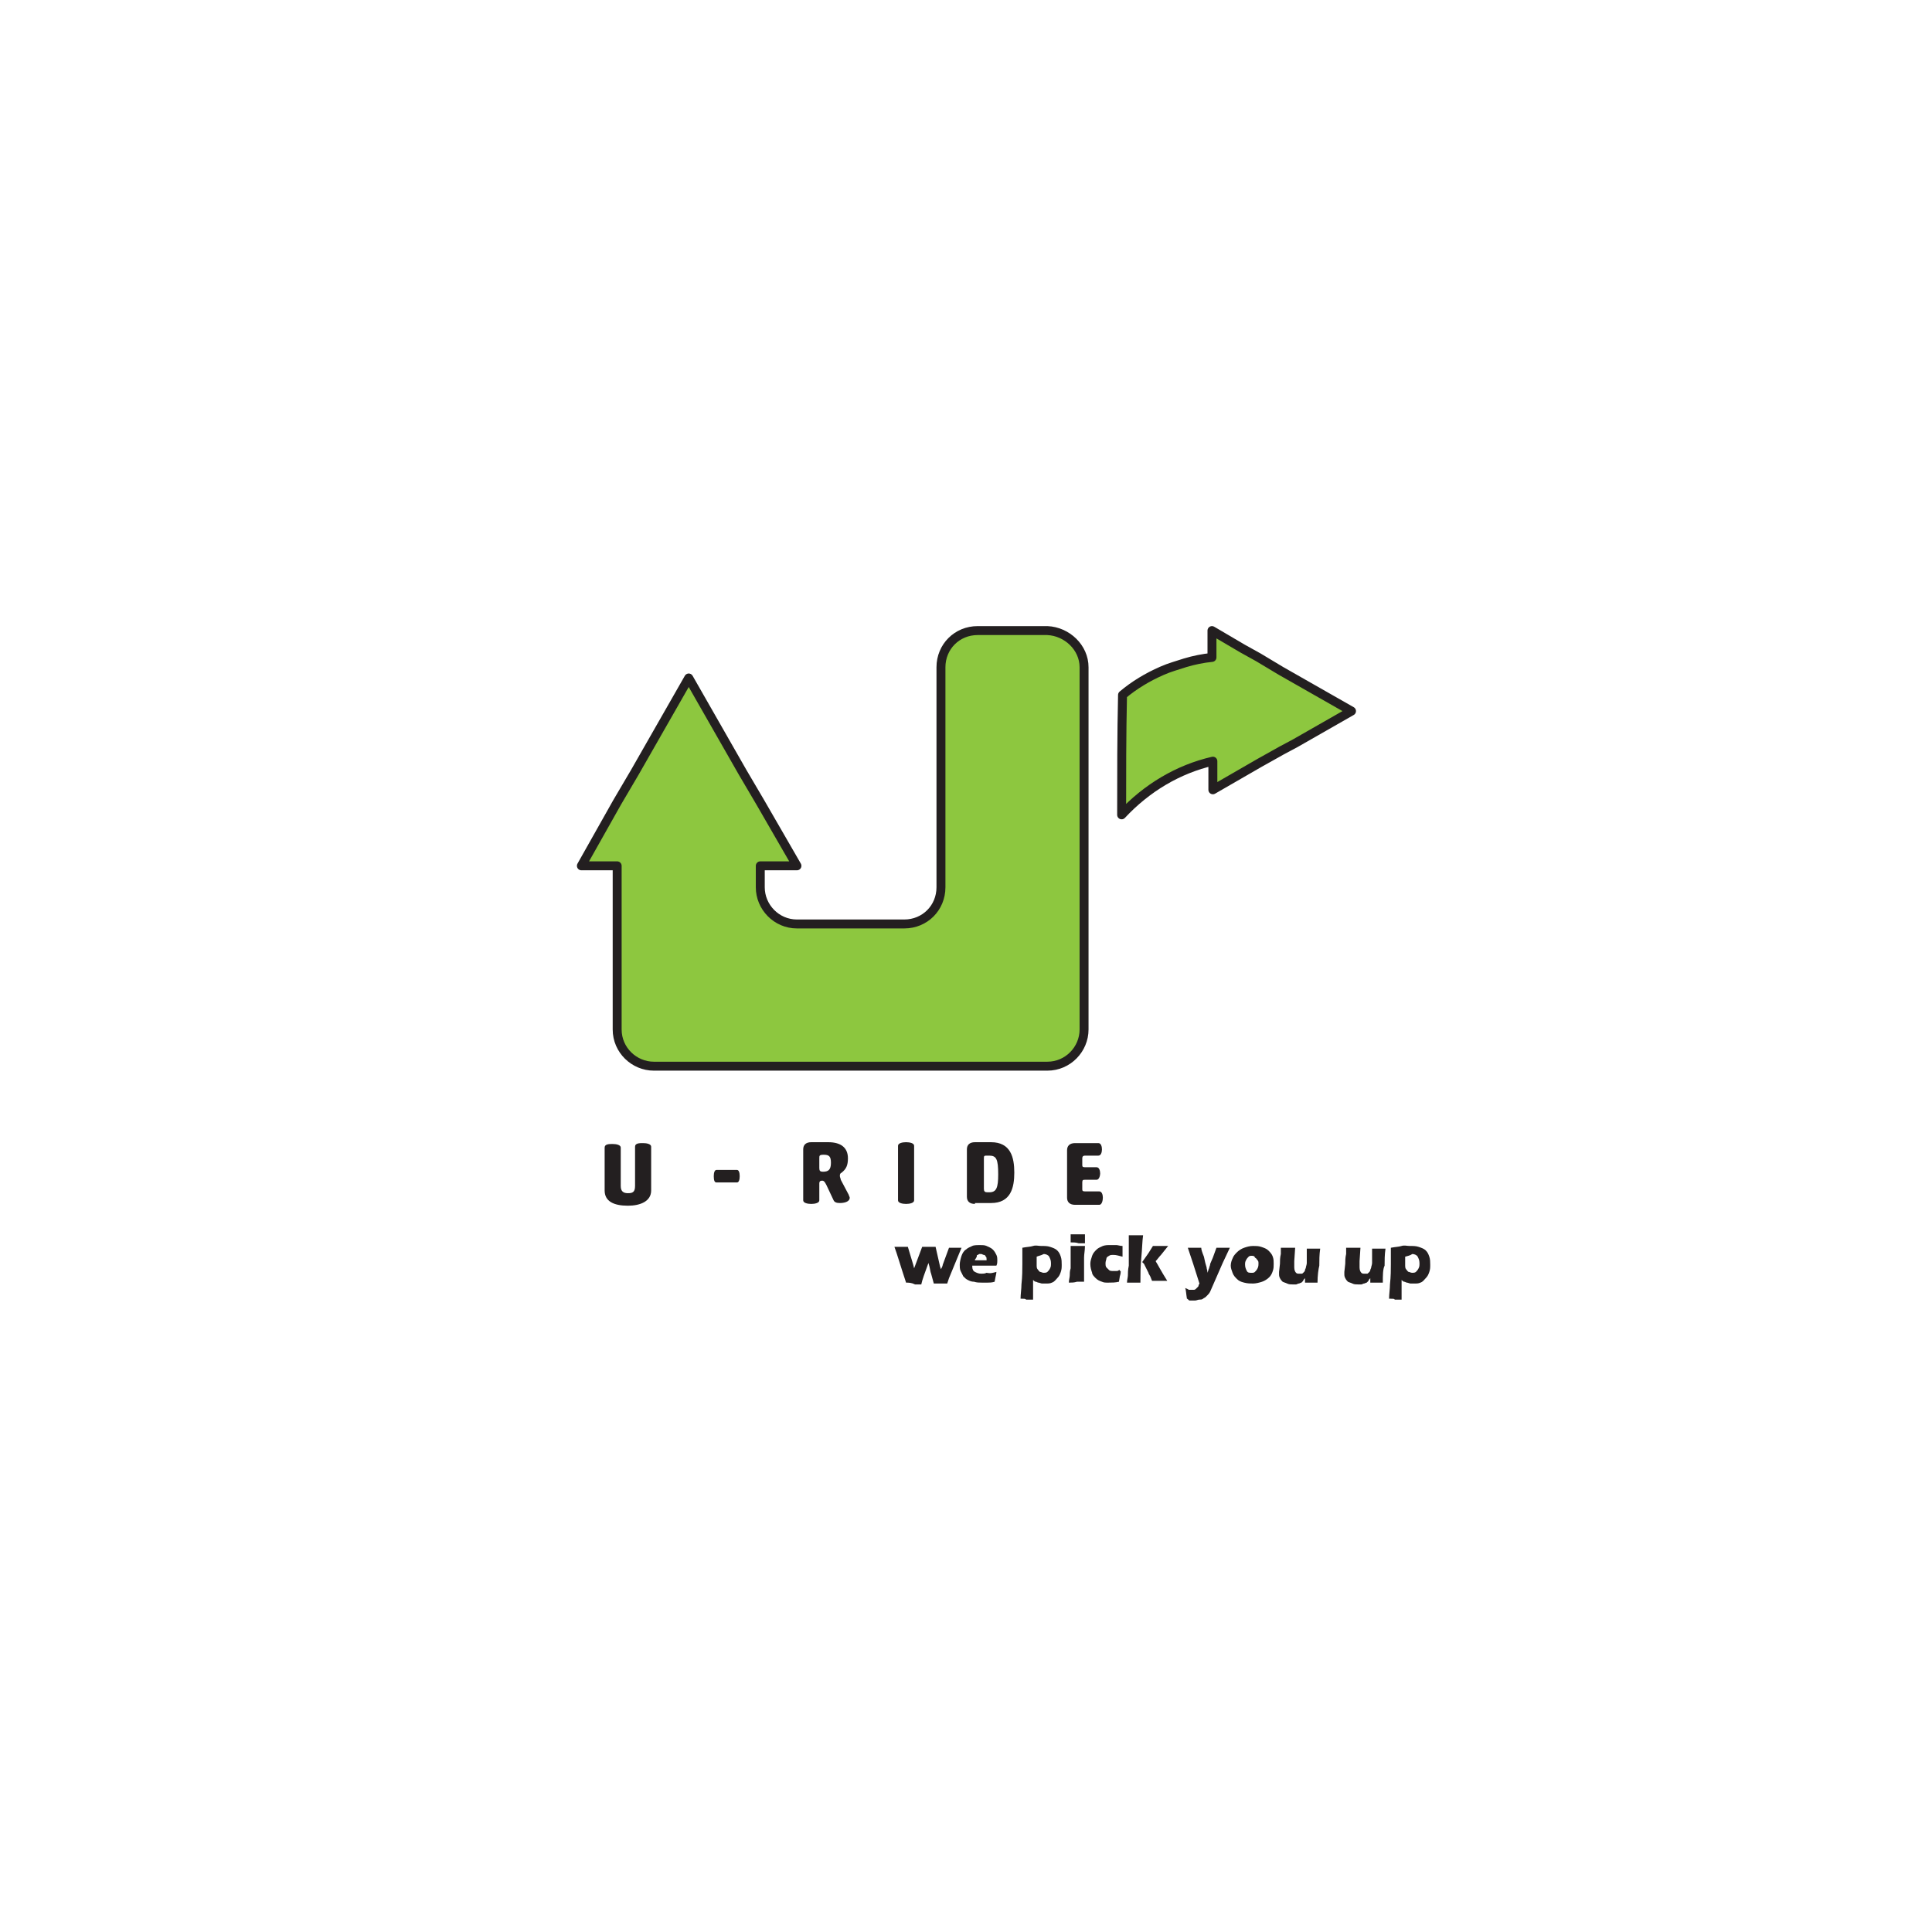
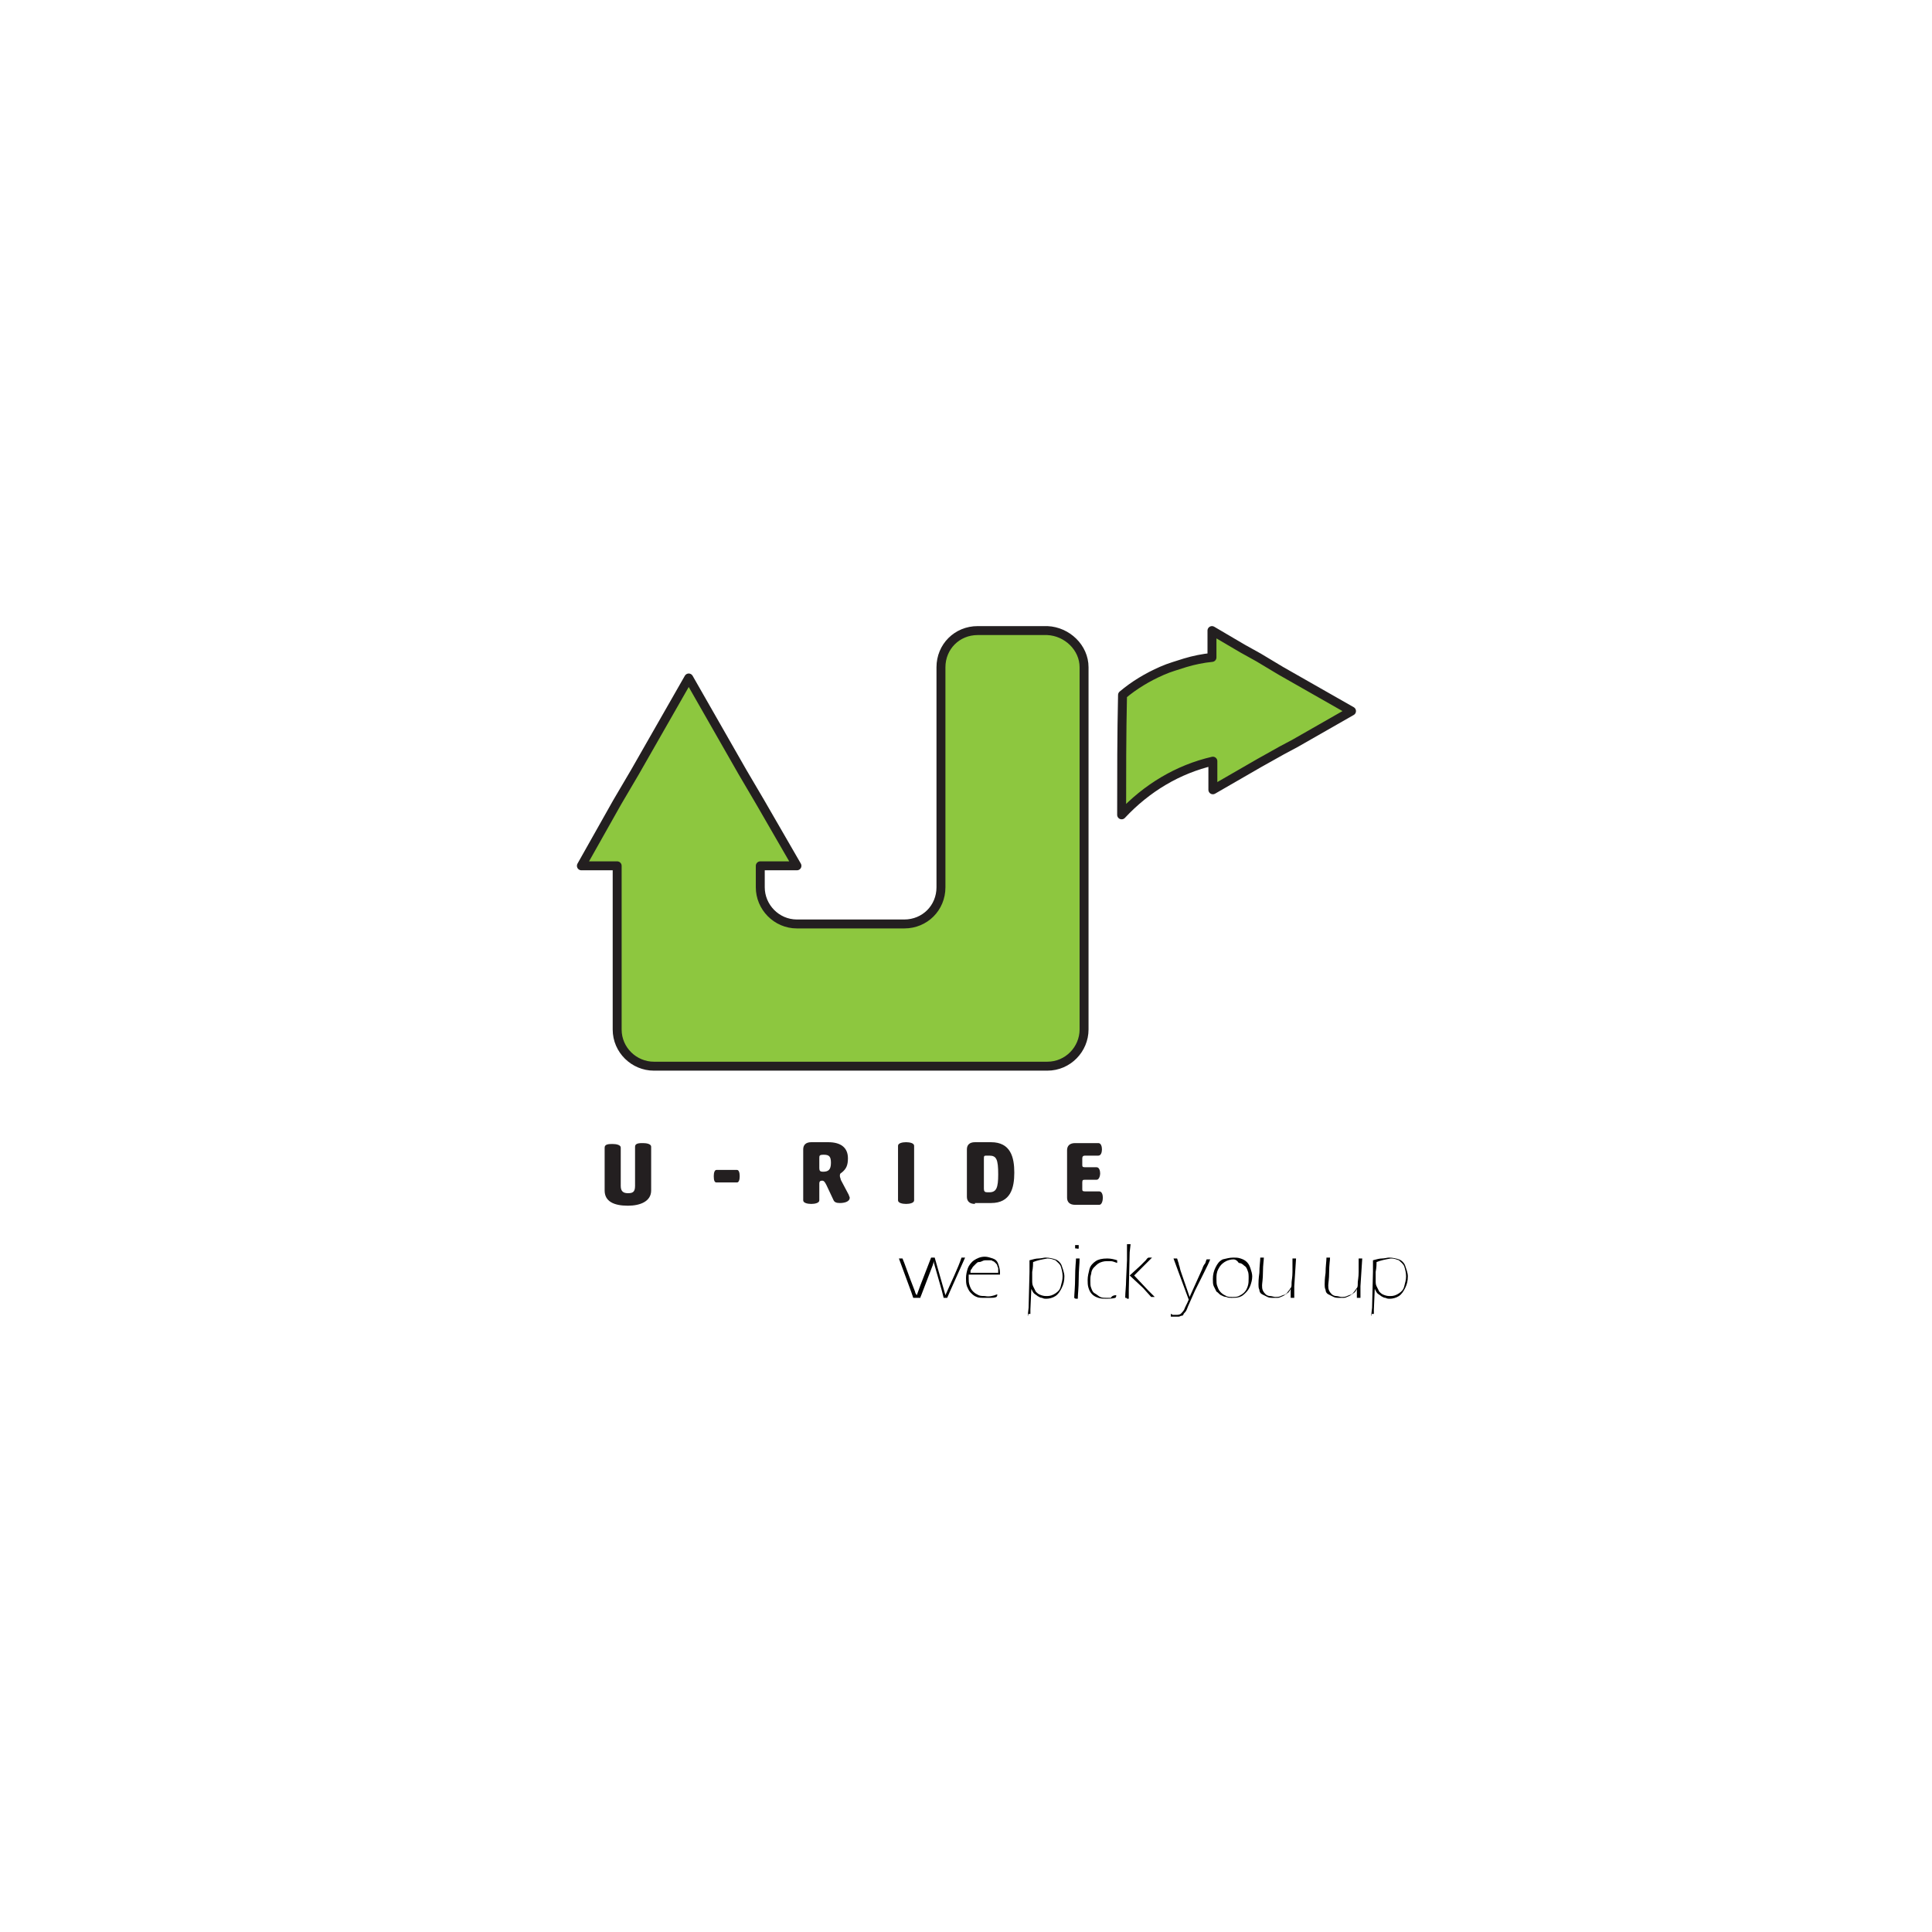
<svg xmlns="http://www.w3.org/2000/svg" version="1.1" id="Layer_1" x="0px" y="0px" viewBox="0 0 216 216" style="enable-background:new 0 0 216 216;" xml:space="preserve">
  <style type="text/css">
	.st0{fill:none;}
	.st1{fill:#8DC73F;stroke:#231F20;stroke-linecap:round;stroke-linejoin:round;}
	.st2{enable-background:new    ;}
	.st3{fill:#231F20;}
</style>
  <rect class="st0" width="216" height="216" />
  <path class="st1" d="M121.2,74.6v40.5c0,2.2-1.8,4.1-4.1,4.1h-44c-2.2,0-4.1-1.8-4.1-4.1V96.8h-4l4-7.1l2-3.4l6-10.5l6,10.5l2,3.4  l4.1,7.1H85v2.4c0,2.2,1.8,4.1,4.1,4.1h12c2.3,0,4.1-1.8,4.1-4.1V74.6c0-2.3,1.8-4.1,4.1-4.1h7.8C119.3,70.6,121.2,72.4,121.2,74.6z  " />
  <path class="st1" d="M151.1,79.5l-6.3,3.6l0,0l-1.5,0.8l-2.5,1.4l-5.2,3v-3.2c-3.9,0.9-7.4,3-10.2,6c0-4.5,0-9,0.1-13.4  c1.3-1.1,2.8-2,4.4-2.7c0.9-0.4,1.7-0.6,2.6-0.9c1-0.3,2-0.5,3-0.6l0,0v-3l3.4,2l1.8,1l2.5,1.5L151.1,79.5z" />
  <g class="st2">
    <path class="st3" d="M71,128.2c0-0.4,0.5-0.4,0.9-0.4c0.4,0,0.9,0.1,0.9,0.4v4.9c0,1.2-1.2,1.7-2.6,1.7c-1.6,0-2.6-0.5-2.6-1.7   v-4.8c0-0.4,0.5-0.4,0.9-0.4s0.9,0.1,0.9,0.4v4.3c0,0.6,0.3,0.8,0.8,0.8c0.5,0,0.8-0.1,0.8-0.8V128.2z" />
    <path class="st3" d="M80.1,132.2c-0.2,0-0.3-0.2-0.3-0.7c0-0.4,0.1-0.7,0.3-0.7h2.3c0.2,0,0.3,0.3,0.3,0.7c0,0.4-0.1,0.7-0.3,0.7   H80.1z" />
  </g>
  <g class="st2">
    <path class="st3" d="M91.6,134.2c0,0.3-0.5,0.4-0.9,0.4c-0.4,0-0.9-0.1-0.9-0.4v-5.7c0-0.5,0.3-0.8,0.9-0.8h1.9   c1.4,0,2.2,0.6,2.2,1.8c0,0.8-0.2,1.2-0.7,1.6c-0.2,0.1-0.2,0.2-0.2,0.4c0,0.1,0.1,0.3,0.1,0.4l0.9,1.7c0,0.1,0.1,0.2,0.1,0.3   c0,0.5-0.7,0.6-1.1,0.6c-0.4,0-0.6-0.1-0.7-0.3l-0.8-1.7c-0.2-0.4-0.3-0.5-0.5-0.5c-0.2,0-0.3,0.1-0.3,0.3V134.2z M91.6,130.6   c0,0.3,0.1,0.4,0.4,0.4c0.6,0,0.9-0.2,0.9-1c0-0.7-0.2-0.9-0.8-0.9c-0.5,0-0.5,0.1-0.5,0.4V130.6z" />
    <path class="st3" d="M102.2,134.2c0,0.3-0.5,0.4-0.9,0.4c-0.4,0-0.9-0.1-0.9-0.4v-6.1c0-0.3,0.5-0.4,0.9-0.4c0.4,0,0.9,0.1,0.9,0.4   V134.2z" />
    <path class="st3" d="M109,134.6c-0.6,0-0.9-0.3-0.9-0.8v-5.3c0-0.5,0.3-0.8,0.9-0.8h1.8c2.2,0,2.6,1.7,2.6,3.4s-0.4,3.4-2.6,3.4   H109z M110.6,129.2h-0.2c-0.4,0-0.4,0-0.4,0.4v3.3c0,0.3,0.1,0.4,0.4,0.4h0.2c0.8,0,1-0.5,1-2C111.6,129.6,111.4,129.2,110.6,129.2   z" />
    <path class="st3" d="M121.3,129.2c-0.2,0-0.3,0.1-0.3,0.3v0.7c0,0.2,0,0.3,0.3,0.3h1.3c0.3,0,0.4,0.4,0.4,0.7   c0,0.2-0.1,0.7-0.4,0.7h-1.3c-0.2,0-0.3,0-0.3,0.3v0.7c0,0.2,0,0.3,0.3,0.3h1.6c0.3,0,0.4,0.4,0.4,0.7c0,0.3-0.1,0.8-0.4,0.8h-2.7   c-0.6,0-0.9-0.3-0.9-0.8v-5.3c0-0.5,0.3-0.8,0.9-0.8h2.6c0.3,0,0.4,0.4,0.4,0.7c0,0.3-0.1,0.7-0.4,0.7H121.3z" />
  </g>
-   <g class="st2">
-     <path class="st3" d="M101.3,143.4c-0.6-1.8-1-3.2-1.3-4c0.3,0,0.5,0,0.8,0c0.2,0,0.5,0,0.7,0l0.6,2l0.1,0.4l0.3-0.8l0.6-1.6   c0.3,0,0.5,0,0.8,0c0.3,0,0.5,0,0.7,0l0.5,2.2l0.1,0.3l0.1-0.2c0,0,0.1-0.2,0.1-0.3l0.7-1.9c0.3,0,0.5,0,0.7,0c0.2,0,0.4,0,0.7,0   l-1.4,3.4l-0.2,0.6c-0.3,0-0.5,0-0.7,0c-0.2,0-0.5,0-0.8,0l-0.3-1.1c-0.1-0.2-0.1-0.6-0.3-1.2c-0.4,1.1-0.7,1.9-0.8,2.4   c-0.3,0-0.5,0-0.7,0C101.9,143.4,101.6,143.4,101.3,143.4z" />
-     <path class="st3" d="M111.4,142.2c0,0.2-0.1,0.5-0.2,1.1c-0.3,0.1-0.6,0.1-0.8,0.1c-0.2,0-0.4,0-0.6,0c-0.3,0-0.6,0-0.9-0.1   c-0.3,0-0.5-0.1-0.7-0.2c-0.2-0.1-0.3-0.2-0.5-0.4c-0.1-0.2-0.2-0.4-0.3-0.6s-0.1-0.5-0.1-0.7c0-0.3,0.1-0.7,0.2-1   c0.1-0.3,0.3-0.6,0.5-0.7c0.2-0.2,0.5-0.3,0.7-0.4s0.6-0.1,0.8-0.1c0.3,0,0.6,0,0.8,0.1s0.5,0.2,0.7,0.4s0.3,0.4,0.4,0.6   c0.1,0.2,0.1,0.4,0.1,0.7c0,0.1,0,0.3-0.1,0.5l-2.7,0c0,0,0,0.1,0,0.1c0,0.3,0.1,0.5,0.3,0.6c0.2,0.1,0.4,0.2,0.7,0.2   c0.2,0,0.4,0,0.6-0.1C110.8,142.4,111,142.3,111.4,142.2z M109,140.9h1.3c0,0,0-0.1,0-0.1c0-0.1,0-0.3-0.1-0.3   c0-0.1-0.1-0.2-0.2-0.2s-0.2-0.1-0.3-0.1c-0.1,0-0.2,0-0.2,0c-0.1,0-0.1,0.1-0.2,0.1s-0.1,0.1-0.1,0.2s-0.1,0.1-0.1,0.2   C109,140.8,109,140.8,109,140.9z" />
-     <path class="st3" d="M114.1,145.2c0-0.5,0.1-1.1,0.1-1.6c0.1-0.9,0.1-1.7,0.1-2.3c0-0.6,0-1.2,0-1.8c0.5-0.1,0.9-0.1,1.2-0.2   s0.6,0,0.9,0c0.4,0,0.7,0,1,0.1s0.6,0.2,0.8,0.4s0.3,0.4,0.4,0.7c0.1,0.3,0.1,0.6,0.1,0.9c0,0.3,0,0.5-0.1,0.8s-0.2,0.5-0.4,0.7   c-0.2,0.2-0.3,0.4-0.6,0.5c-0.2,0.1-0.4,0.1-0.7,0.1c-0.1,0-0.3,0-0.4,0s-0.3-0.1-0.4-0.1c-0.1,0-0.2-0.1-0.3-0.1s-0.2-0.1-0.3-0.2   l0,1.1c0,0.5,0,0.9,0,1.1c-0.3,0-0.6,0-0.8,0C114.7,145.2,114.5,145.2,114.1,145.2z M115.9,140.5c0,0.1,0,0.2,0,0.3s0,0.2,0,0.3   s0,0.2,0,0.3c0,0.2,0,0.4,0.1,0.5s0.2,0.3,0.3,0.3s0.2,0.1,0.4,0.1c0.1,0,0.3,0,0.4-0.1s0.2-0.2,0.3-0.4s0.1-0.3,0.1-0.6   c0-0.3-0.1-0.5-0.2-0.7c-0.1-0.2-0.4-0.3-0.6-0.3C116.3,140.4,116.1,140.4,115.9,140.5z" />
-     <path class="st3" d="M119.5,143.4c0-0.3,0.1-0.6,0.1-0.8c0-0.2,0-0.5,0.1-0.8c0-0.3,0-0.7,0-1.1s0-0.8,0-1.4c0.3,0,0.6,0,0.8,0   c0.2,0,0.5,0,0.8,0c0,0.5-0.1,0.9-0.1,1.3s0,0.8,0,1.2c0,0.7,0,1.2,0,1.5c-0.3,0-0.6,0-0.8,0C120.1,143.4,119.8,143.4,119.5,143.4z    M119.7,138.9c0-0.3,0-0.6,0-0.7c0-0.1,0-0.1,0-0.2c0.3,0,0.6,0,0.8,0c0.3,0,0.6,0,0.8,0c0,0.1,0,0.1,0,0.2l0,0.5   c0,0.1,0,0.2,0,0.3c-0.3,0-0.5,0-0.7,0C120.3,138.9,120,138.9,119.7,138.9z" />
-     <path class="st3" d="M125.3,142.1c0,0.1,0,0.3-0.1,0.6l-0.1,0.6c-0.4,0.1-0.8,0.1-1.2,0.1c-0.3,0-0.5,0-0.7-0.1   c-0.3-0.1-0.5-0.2-0.7-0.4c-0.2-0.2-0.4-0.4-0.4-0.6c-0.1-0.3-0.2-0.6-0.2-1c0-0.3,0.1-0.6,0.2-0.9s0.3-0.5,0.5-0.7   c0.2-0.2,0.5-0.3,0.7-0.4c0.3-0.1,0.5-0.1,0.9-0.1c0.2,0,0.4,0,0.6,0s0.4,0.1,0.7,0.1l0,0.1c0,0.1,0,0.2,0,0.3s0,0.3,0,0.5l0,0.3   c-0.4-0.1-0.7-0.2-1-0.2c-0.2,0-0.4,0-0.5,0.1c-0.2,0.1-0.3,0.2-0.3,0.3s-0.1,0.3-0.1,0.5c0,0.2,0,0.4,0.1,0.5s0.2,0.2,0.3,0.3   c0.1,0.1,0.3,0.1,0.5,0.1c0.1,0,0.2,0,0.3,0s0.2,0,0.3-0.1S125.2,142.2,125.3,142.1z" />
-     <path class="st3" d="M126,143.4c0-0.3,0.1-0.6,0.1-0.8c0-0.3,0-0.6,0.1-1.1l0-0.9c0-0.4,0-0.8,0-1.2c0-0.5,0-0.9,0-1.3   c0.4,0,0.6,0,0.8,0c0.2,0,0.5,0,0.8,0c-0.1,0.7-0.1,1.5-0.2,2.5s-0.1,1.9-0.1,2.8c-0.3,0-0.6,0-0.8,0   C126.6,143.4,126.3,143.4,126,143.4z M127.7,141.1l0.7-1l0.5-0.8c0.4,0,0.6,0,0.8,0c0.3,0,0.6,0,0.9,0l-0.8,1   c-0.2,0.2-0.4,0.5-0.6,0.7c0.2,0.3,0.6,1.1,1.3,2.2c-0.3,0-0.6,0-0.8,0c-0.3,0-0.5,0-0.9,0l-0.2-0.5c-0.1-0.2-0.2-0.3-0.2-0.4   c0,0-0.2-0.4-0.5-1L127.7,141.1z" />
-     <path class="st3" d="M132.7,145.2c-0.1-0.6-0.1-1-0.2-1.2c0.2,0.1,0.3,0.1,0.4,0.2c0.1,0,0.2,0,0.3,0c0.1,0,0.2,0,0.3,0   s0.2-0.1,0.2-0.1s0.1-0.1,0.2-0.2s0.1-0.1,0.1-0.2c0-0.1,0.1-0.1,0.1-0.2l-0.7-2.2l-0.6-1.8c0.4,0,0.7,0,0.8,0c0.2,0,0.4,0,0.7,0   c0,0.2,0.1,0.5,0.3,1c0.1,0.5,0.2,0.9,0.3,1.2c0,0.2,0.1,0.3,0.1,0.6l0.1-0.3c0-0.1,0.1-0.2,0.1-0.3s0.1-0.2,0.1-0.4l0.3-0.7   l0.4-1.1c0.3,0,0.6,0,0.7,0c0.1,0,0.4,0,0.8,0l-0.8,1.7l-1.4,3.2c-0.1,0.2-0.2,0.3-0.3,0.4c-0.1,0.1-0.2,0.2-0.2,0.2   c-0.1,0.1-0.2,0.1-0.3,0.2c-0.1,0.1-0.3,0.1-0.4,0.1c-0.2,0-0.3,0.1-0.5,0.1c-0.1,0-0.2,0-0.3,0s-0.2,0-0.3,0   S132.8,145.2,132.7,145.2z" />
-     <path class="st3" d="M140.1,139.3c0.3,0,0.6,0,0.9,0.1c0.3,0.1,0.6,0.2,0.8,0.4c0.2,0.2,0.4,0.4,0.5,0.7s0.1,0.5,0.1,0.8   c0,0.3,0,0.5-0.1,0.8c-0.1,0.3-0.2,0.5-0.4,0.7c-0.2,0.2-0.5,0.4-0.8,0.5c-0.3,0.1-0.7,0.2-1,0.2c-0.3,0-0.6,0-1-0.1   s-0.6-0.2-0.8-0.4c-0.2-0.2-0.4-0.4-0.5-0.7c-0.1-0.3-0.2-0.5-0.2-0.8s0.1-0.6,0.2-0.8c0.1-0.3,0.3-0.5,0.5-0.7   c0.2-0.2,0.5-0.4,0.8-0.5S139.7,139.3,140.1,139.3z M140,140.4c-0.2,0-0.3,0-0.4,0.1c-0.1,0.1-0.2,0.2-0.3,0.4s-0.1,0.3-0.1,0.5   c0,0.3,0.1,0.5,0.2,0.7c0.1,0.2,0.3,0.2,0.5,0.2c0.2,0,0.3,0,0.4-0.1c0.1-0.1,0.2-0.2,0.3-0.4s0.1-0.4,0.1-0.5c0-0.2,0-0.3-0.1-0.4   c-0.1-0.1-0.1-0.2-0.3-0.3C140.3,140.5,140.2,140.4,140,140.4z" />
-     <path class="st3" d="M147.3,143.4c-0.3,0-0.5,0-0.7,0c-0.2,0-0.5,0-0.7,0l0-0.5c-0.1,0.1-0.2,0.2-0.2,0.3c-0.1,0.1-0.1,0.1-0.2,0.2   c-0.1,0-0.2,0.1-0.3,0.1s-0.2,0.1-0.3,0.1s-0.2,0-0.4,0c-0.2,0-0.4,0-0.6-0.1s-0.3-0.1-0.5-0.2c-0.1-0.1-0.2-0.2-0.3-0.4   s-0.1-0.3-0.1-0.5c0,0,0-0.1,0-0.2l0.1-0.9c0-0.3,0-0.7,0.1-1.1c0-0.2,0-0.5,0-0.7c0.3,0,0.6,0,0.8,0c0.2,0,0.5,0,0.8,0l-0.1,1.5   c0,0.2,0,0.4,0,0.5s0,0.1,0,0.2c0,0.3,0.1,0.5,0.2,0.6c0.1,0.1,0.2,0.1,0.4,0.1c0.1,0,0.1,0,0.2,0s0.1,0,0.2-0.1   c0,0,0.1-0.1,0.1-0.1c0,0,0.1-0.1,0.1-0.2c0-0.1,0.1-0.2,0.1-0.3c0-0.1,0.1-0.3,0.1-0.5c0-0.2,0-0.4,0-0.8l0-0.8c0.3,0,0.6,0,0.8,0   c0.2,0,0.5,0,0.7,0c-0.1,0.7-0.1,1.3-0.1,1.9C147.4,141.9,147.3,142.6,147.3,143.4z" />
-     <path class="st3" d="M154.6,143.4c-0.3,0-0.5,0-0.7,0c-0.2,0-0.5,0-0.7,0l0-0.5c-0.1,0.1-0.2,0.2-0.2,0.3c-0.1,0.1-0.1,0.1-0.2,0.2   c-0.1,0-0.2,0.1-0.3,0.1s-0.2,0.1-0.3,0.1s-0.2,0-0.4,0c-0.2,0-0.4,0-0.6-0.1s-0.3-0.1-0.5-0.2c-0.1-0.1-0.2-0.2-0.3-0.4   s-0.1-0.3-0.1-0.5c0,0,0-0.1,0-0.2l0.1-0.9c0-0.3,0-0.7,0.1-1.1c0-0.2,0-0.5,0-0.7c0.3,0,0.6,0,0.8,0c0.2,0,0.5,0,0.8,0l-0.1,1.5   c0,0.2,0,0.4,0,0.5s0,0.1,0,0.2c0,0.3,0.1,0.5,0.2,0.6c0.1,0.1,0.2,0.1,0.4,0.1c0.1,0,0.1,0,0.2,0s0.1,0,0.2-0.1   c0,0,0.1-0.1,0.1-0.1c0,0,0.1-0.1,0.1-0.2c0-0.1,0.1-0.2,0.1-0.3c0-0.1,0.1-0.3,0.1-0.5c0-0.2,0-0.4,0-0.8l0-0.8c0.3,0,0.6,0,0.8,0   c0.2,0,0.5,0,0.7,0c-0.1,0.7-0.1,1.3-0.1,1.9C154.6,141.9,154.6,142.6,154.6,143.4z" />
-     <path class="st3" d="M155.3,145.2c0-0.5,0.1-1.1,0.1-1.6c0.1-0.9,0.1-1.7,0.1-2.3c0-0.6,0-1.2,0-1.8c0.5-0.1,0.9-0.1,1.2-0.2   s0.6,0,0.9,0c0.4,0,0.7,0,1,0.1s0.6,0.2,0.8,0.4s0.3,0.4,0.4,0.7c0.1,0.3,0.1,0.6,0.1,0.9c0,0.3,0,0.5-0.1,0.8s-0.2,0.5-0.4,0.7   c-0.2,0.2-0.3,0.4-0.6,0.5c-0.2,0.1-0.4,0.1-0.7,0.1c-0.1,0-0.3,0-0.4,0s-0.3-0.1-0.4-0.1c-0.1,0-0.2-0.1-0.3-0.1s-0.2-0.1-0.3-0.2   l0,1.1c0,0.5,0,0.9,0,1.1c-0.3,0-0.6,0-0.8,0C156,145.2,155.7,145.2,155.3,145.2z M157.1,140.5c0,0.1,0,0.2,0,0.3s0,0.2,0,0.3   s0,0.2,0,0.3c0,0.2,0,0.4,0.1,0.5s0.2,0.3,0.3,0.3s0.2,0.1,0.4,0.1c0.1,0,0.3,0,0.4-0.1s0.2-0.2,0.3-0.4s0.1-0.3,0.1-0.6   c0-0.3-0.1-0.5-0.2-0.7c-0.1-0.2-0.4-0.3-0.6-0.3C157.6,140.4,157.4,140.4,157.1,140.5z" />
+   <g>
+     <path d="M102.1,145.1l-0.2-0.6l-1.4-3.8c0.1,0,0.1,0,0.2,0c0,0,0.1,0,0.2,0l0.2,0.5l0.7,1.9l0.5,1.3c0,0.1,0.1,0.3,0.2,0.4l0.4-1.1   l1.2-3.1c0.1,0,0.1,0,0.2,0c0.1,0,0.1,0,0.2,0l1.2,4.2c0.7-1.6,1.4-3,1.8-4.2c0.1,0,0.1,0,0.2,0s0.1,0,0.2,0l-1.7,3.8l-0.3,0.7   c-0.1,0-0.2,0-0.2,0c-0.1,0-0.1,0-0.2,0l-0.2-0.8l-0.8-2.8c0-0.1-0.1-0.2-0.1-0.5l-0.1,0.4l-1.3,3.4c0,0-0.1,0.2-0.1,0.3   c-0.1,0-0.2,0-0.3,0C102.3,145.1,102.2,145.1,102.1,145.1z" />
+     <path d="M111.5,144.7c0,0.1,0,0.2-0.1,0.3c-0.2,0.1-0.5,0.1-0.7,0.1c-0.2,0-0.4,0-0.6,0c-0.4,0-0.7,0-0.9-0.1   c-0.3-0.1-0.5-0.3-0.7-0.5c-0.2-0.2-0.3-0.5-0.4-0.7c-0.1-0.3-0.1-0.6-0.1-0.9c0-0.4,0.1-0.8,0.2-1.1s0.4-0.7,0.7-0.9   c0.3-0.2,0.7-0.4,1.2-0.4c0.3,0,0.6,0.1,0.9,0.2c0.3,0.1,0.5,0.3,0.6,0.6c0.1,0.3,0.2,0.6,0.2,1c0,0.1,0,0.1,0,0.2l-3.5,0   c0,0.2,0,0.3,0,0.4c0,0.3,0,0.5,0.1,0.8c0.1,0.3,0.2,0.5,0.4,0.7s0.4,0.3,0.6,0.4c0.2,0.1,0.5,0.1,0.7,0.1   C110.6,145,111,144.9,111.5,144.7z M108.5,142.3l3.1,0c0-0.2,0-0.4,0-0.5s-0.1-0.2-0.1-0.3s-0.1-0.2-0.2-0.3   c-0.1-0.1-0.2-0.2-0.3-0.2c-0.1-0.1-0.2-0.1-0.3-0.1s-0.3,0-0.4,0c-0.2,0-0.3,0-0.5,0.1s-0.3,0.1-0.4,0.1s-0.2,0.1-0.3,0.2   c-0.1,0.1-0.2,0.2-0.3,0.3c-0.1,0.1-0.1,0.2-0.2,0.3C108.5,142,108.5,142.1,108.5,142.3z" />
+     <path d="M114.9,147.1l0.1-0.9l0.1-4l0-1.3c0.4-0.1,0.7-0.2,1-0.2s0.6-0.1,0.8-0.1c0.4,0,0.8,0.1,1.1,0.2c0.3,0.1,0.6,0.4,0.7,0.7   s0.3,0.8,0.3,1.2c0,0.5-0.1,0.9-0.3,1.3c-0.2,0.4-0.4,0.7-0.7,0.9c-0.3,0.2-0.7,0.3-1,0.3c-0.2,0-0.3,0-0.5-0.1   c-0.2,0-0.3-0.1-0.5-0.2c-0.1-0.1-0.3-0.2-0.4-0.3c-0.1-0.1-0.2-0.3-0.3-0.5l-0.1,2.3v0.1c0,0.1,0,0.2,0,0.4c-0.1,0-0.1,0-0.2,0   S115,147.1,114.9,147.1z M115.5,141.1c0,0.2,0,0.6-0.1,1.1c0,0.5,0,0.8,0,0.9c0,0.3,0,0.5,0.1,0.7c0.1,0.2,0.2,0.4,0.3,0.6   c0.2,0.2,0.3,0.3,0.6,0.4s0.4,0.1,0.7,0.1c0.3,0,0.6-0.1,0.9-0.3c0.3-0.2,0.5-0.4,0.6-0.8c0.1-0.4,0.2-0.7,0.2-1.1   c0-0.4-0.1-0.8-0.2-1.1c-0.1-0.3-0.4-0.5-0.6-0.7c-0.3-0.1-0.5-0.2-0.9-0.2C116.5,140.8,116,140.9,115.5,141.1z" />
+     <path d="M120.1,145.1c0-0.4,0.1-1.2,0.1-2.3c0-1.1,0.1-1.8,0.1-2.1c0.1,0,0.1,0,0.2,0c0,0,0.1,0,0.2,0c0,0.6-0.1,1.3-0.1,2.3   c0,1-0.1,1.7-0.1,2.2c-0.1,0-0.1,0-0.2,0S120.1,145.1,120.1,145.1z M120.2,139.6l0-0.4c0.1,0,0.1,0,0.2,0s0.2,0,0.2,0l0,0.4   c-0.1,0-0.1,0-0.2,0S120.3,139.5,120.2,139.6z" />
+     <path d="M124.8,144.8c0,0.1,0,0.2-0.1,0.3c-0.4,0.1-0.7,0.1-1,0.1c-0.3,0-0.6,0-0.9-0.1c-0.3-0.1-0.5-0.2-0.7-0.4   c-0.2-0.2-0.3-0.4-0.4-0.7c-0.1-0.3-0.1-0.6-0.1-0.9c0-0.4,0.1-0.8,0.2-1.2c0.1-0.4,0.4-0.7,0.7-0.9c0.3-0.2,0.7-0.3,1.3-0.3   c0.4,0,0.8,0.1,1.1,0.2c0,0.1,0,0.2,0,0.3c-0.3-0.1-0.5-0.2-0.7-0.2c-0.2,0-0.3,0-0.5,0c-0.3,0-0.6,0.1-0.8,0.2   c-0.2,0.1-0.4,0.3-0.6,0.5c-0.2,0.2-0.3,0.5-0.3,0.7c-0.1,0.3-0.1,0.5-0.1,0.8c0,0.3,0,0.6,0.1,0.8c0.1,0.3,0.2,0.5,0.4,0.6   s0.4,0.3,0.6,0.4s0.5,0.1,0.7,0.1c0.1,0,0.3,0,0.5,0C124.3,144.9,124.5,144.8,124.8,144.8z" />
+     <path d="M125.8,145.1c0-0.6,0.1-1.3,0.1-2l0.1-2.2c0-0.8,0-1.3,0-1.8c0.1,0,0.1,0,0.2,0s0.1,0,0.2,0l-0.1,0.9l-0.1,4.2l0,1   c-0.1,0-0.1,0-0.2,0C126,145.1,125.9,145.1,125.8,145.1z M126.3,142.6l1.2-1.1l0.4-0.4c0.1-0.1,0.1-0.1,0.2-0.2   c0.1-0.1,0.1-0.2,0.3-0.3c0.1,0,0.1,0,0.2,0s0.2,0,0.2,0l-1.5,1.5c-0.1,0.1-0.3,0.3-0.5,0.5l1.6,1.7l0.7,0.7c-0.1,0-0.1,0-0.2,0   c-0.1,0-0.2,0-0.2,0l-0.9-1L126.3,142.6z" />
+     <path d="M130.9,147.2c0-0.1,0-0.2,0-0.3c0.1,0,0.2,0.1,0.2,0.1c0.1,0,0.1,0,0.2,0c0.1,0,0.2,0,0.2,0c0.2,0,0.3,0,0.5-0.1   c0.1-0.1,0.3-0.3,0.4-0.5c0.1-0.3,0.3-0.6,0.5-1.1l-1-2.7l-0.7-1.9c0.1,0,0.2,0,0.2,0s0.1,0,0.2,0l0.1,0.3c0,0.1,0.1,0.2,0.1,0.4   c0.1,0.2,0.1,0.4,0.2,0.7l1,2.9l1.4-3.1c0.1-0.3,0.2-0.5,0.3-0.6s0.1-0.3,0.2-0.5c0.1,0,0.2,0,0.2,0c0,0,0.1,0,0.2,0   c-0.1,0.3-0.4,0.9-0.8,1.7l-0.9,1.8l-0.8,1.8c-0.1,0.3-0.2,0.5-0.3,0.6c-0.1,0.1-0.2,0.2-0.2,0.3c-0.1,0.1-0.1,0.1-0.2,0.1   c-0.1,0-0.2,0.1-0.3,0.1c-0.1,0-0.2,0-0.4,0C131.3,147.2,131.1,147.2,130.9,147.2z" />
+     <path d="M137.9,140.6c0.3,0,0.5,0,0.8,0.1c0.3,0.1,0.5,0.2,0.7,0.4c0.2,0.2,0.3,0.4,0.4,0.7s0.2,0.6,0.2,0.9c0,0.4-0.1,0.7-0.2,1   s-0.3,0.6-0.5,0.8c-0.2,0.2-0.4,0.4-0.7,0.5c-0.3,0.1-0.6,0.1-0.9,0.1c-0.2,0-0.4,0-0.6-0.1c-0.2,0-0.4-0.1-0.6-0.2   c-0.2-0.1-0.3-0.3-0.5-0.4c-0.1-0.2-0.2-0.4-0.3-0.6c-0.1-0.2-0.1-0.5-0.1-0.8c0-0.5,0.1-0.9,0.3-1.3c0.2-0.4,0.4-0.7,0.8-0.9   C137.1,140.7,137.5,140.6,137.9,140.6z M137.9,140.8c-0.3,0-0.7,0.1-1,0.3s-0.5,0.4-0.7,0.8s-0.2,0.7-0.2,1.1c0,0.3,0,0.6,0.1,0.8   c0.1,0.3,0.2,0.5,0.4,0.7c0.2,0.2,0.4,0.3,0.6,0.4c0.2,0.1,0.4,0.1,0.7,0.1c0.3,0,0.5,0,0.7-0.1s0.4-0.2,0.6-0.4   c0.2-0.2,0.3-0.4,0.4-0.7s0.1-0.6,0.1-0.9c0-0.3,0-0.6-0.1-0.8c-0.1-0.3-0.2-0.5-0.4-0.6c-0.2-0.2-0.4-0.3-0.6-0.3   C138.3,140.9,138.1,140.8,137.9,140.8z" />
+     <path d="M144.7,145.1c-0.1,0-0.1,0-0.2,0s-0.1,0-0.2,0l0-1c-0.1,0.1-0.1,0.3-0.2,0.3c0,0.1-0.1,0.1-0.2,0.2s-0.2,0.1-0.3,0.2   c-0.1,0.1-0.2,0.1-0.4,0.2s-0.3,0.1-0.4,0.1c-0.1,0-0.3,0-0.4,0c-0.3,0-0.5,0-0.7-0.1c-0.2-0.1-0.4-0.2-0.6-0.3   c-0.2-0.1-0.3-0.3-0.3-0.5c-0.1-0.2-0.1-0.4-0.1-0.6c0-0.2,0-0.6,0.1-1.3c0-0.7,0.1-1.3,0.1-1.7c0.1,0,0.1,0,0.2,0s0.1,0,0.2,0   c0,0.3-0.1,0.8-0.1,1.6c0,0.8-0.1,1.3-0.1,1.5c0,0.2,0,0.4,0.1,0.6s0.2,0.3,0.3,0.4c0.1,0.1,0.3,0.2,0.5,0.2c0.2,0,0.4,0.1,0.6,0.1   c0.2,0,0.4,0,0.6-0.1c0.2-0.1,0.3-0.1,0.5-0.2s0.2-0.2,0.3-0.3c0.1-0.1,0.2-0.3,0.3-0.4c0.1-0.1,0.1-0.3,0.1-0.6   c0-0.2,0.1-0.6,0.1-1.2c0-0.6,0-1.1,0-1.5c0.1,0,0.1,0,0.2,0s0.1,0,0.2,0l-0.2,3.1l0,0.7C144.7,144.7,144.7,144.9,144.7,145.1z" />
+     <path d="M152.1,145.1c-0.1,0-0.1,0-0.2,0s-0.1,0-0.2,0l0-1c-0.1,0.1-0.1,0.3-0.2,0.3c0,0.1-0.1,0.1-0.2,0.2s-0.2,0.1-0.3,0.2   c-0.1,0.1-0.2,0.1-0.4,0.2s-0.3,0.1-0.4,0.1c-0.1,0-0.3,0-0.4,0c-0.3,0-0.5,0-0.7-0.1c-0.2-0.1-0.4-0.2-0.6-0.3   c-0.2-0.1-0.3-0.3-0.3-0.5c-0.1-0.2-0.1-0.4-0.1-0.6c0-0.2,0-0.6,0.1-1.3c0-0.7,0.1-1.3,0.1-1.7c0.1,0,0.1,0,0.2,0s0.1,0,0.2,0   c0,0.3-0.1,0.8-0.1,1.6c0,0.8-0.1,1.3-0.1,1.5c0,0.2,0,0.4,0.1,0.6s0.2,0.3,0.3,0.4c0.1,0.1,0.3,0.2,0.5,0.2c0.2,0,0.4,0.1,0.6,0.1   c0.2,0,0.4,0,0.6-0.1c0.2-0.1,0.3-0.1,0.5-0.2s0.2-0.2,0.3-0.3c0.1-0.1,0.2-0.3,0.3-0.4c0.1-0.1,0.1-0.3,0.1-0.6   c0-0.2,0.1-0.6,0.1-1.2c0-0.6,0-1.1,0-1.5c0.1,0,0.1,0,0.2,0s0.1,0,0.2,0l-0.2,3.1l0,0.7C152.1,144.7,152.1,144.9,152.1,145.1z" />
+     <path d="M153.3,147.1l0.1-0.9l0.1-4l0-1.3c0.4-0.1,0.7-0.2,1-0.2s0.6-0.1,0.8-0.1c0.4,0,0.8,0.1,1.1,0.2c0.3,0.1,0.6,0.4,0.7,0.7   s0.3,0.8,0.3,1.2c0,0.5-0.1,0.9-0.3,1.3c-0.2,0.4-0.4,0.7-0.7,0.9c-0.3,0.2-0.7,0.3-1,0.3c-0.2,0-0.3,0-0.5-0.1   c-0.2,0-0.3-0.1-0.5-0.2c-0.1-0.1-0.3-0.2-0.4-0.3c-0.1-0.1-0.2-0.3-0.3-0.5l-0.1,2.3v0.1c0,0.1,0,0.2,0,0.4c-0.1,0-0.1,0-0.2,0   S153.4,147.1,153.3,147.1z M153.9,141.1c0,0.2,0,0.6-0.1,1.1c0,0.5,0,0.8,0,0.9c0,0.3,0,0.5,0.1,0.7c0.1,0.2,0.2,0.4,0.3,0.6   c0.2,0.2,0.3,0.3,0.6,0.4s0.4,0.1,0.7,0.1c0.3,0,0.6-0.1,0.9-0.3c0.3-0.2,0.5-0.4,0.6-0.8c0.1-0.4,0.2-0.7,0.2-1.1   c0-0.4-0.1-0.8-0.2-1.1c-0.1-0.3-0.4-0.5-0.6-0.7c-0.3-0.1-0.5-0.2-0.9-0.2C154.9,140.8,154.4,140.9,153.9,141.1z" />
  </g>
</svg>
